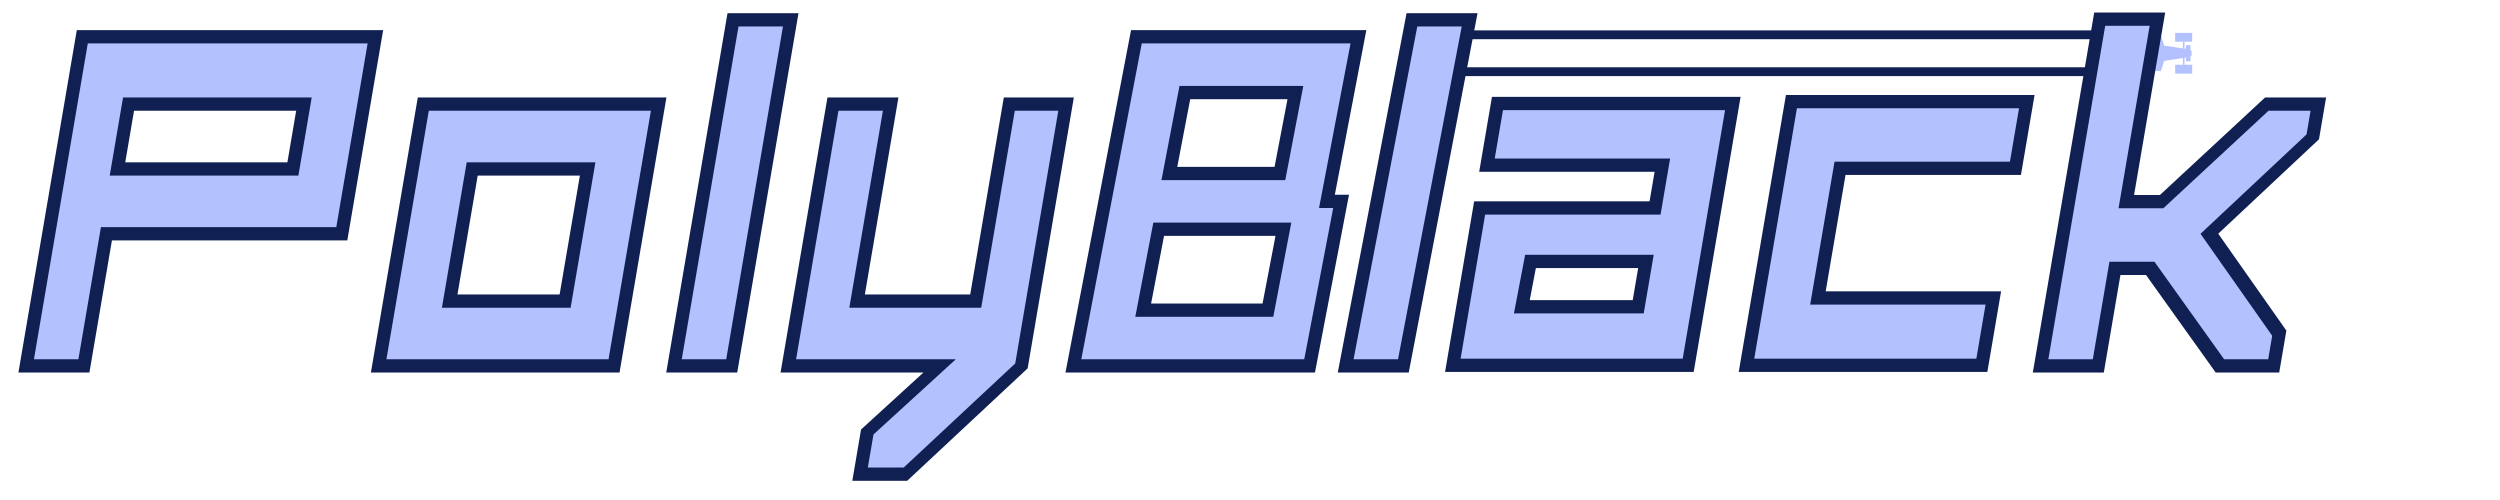
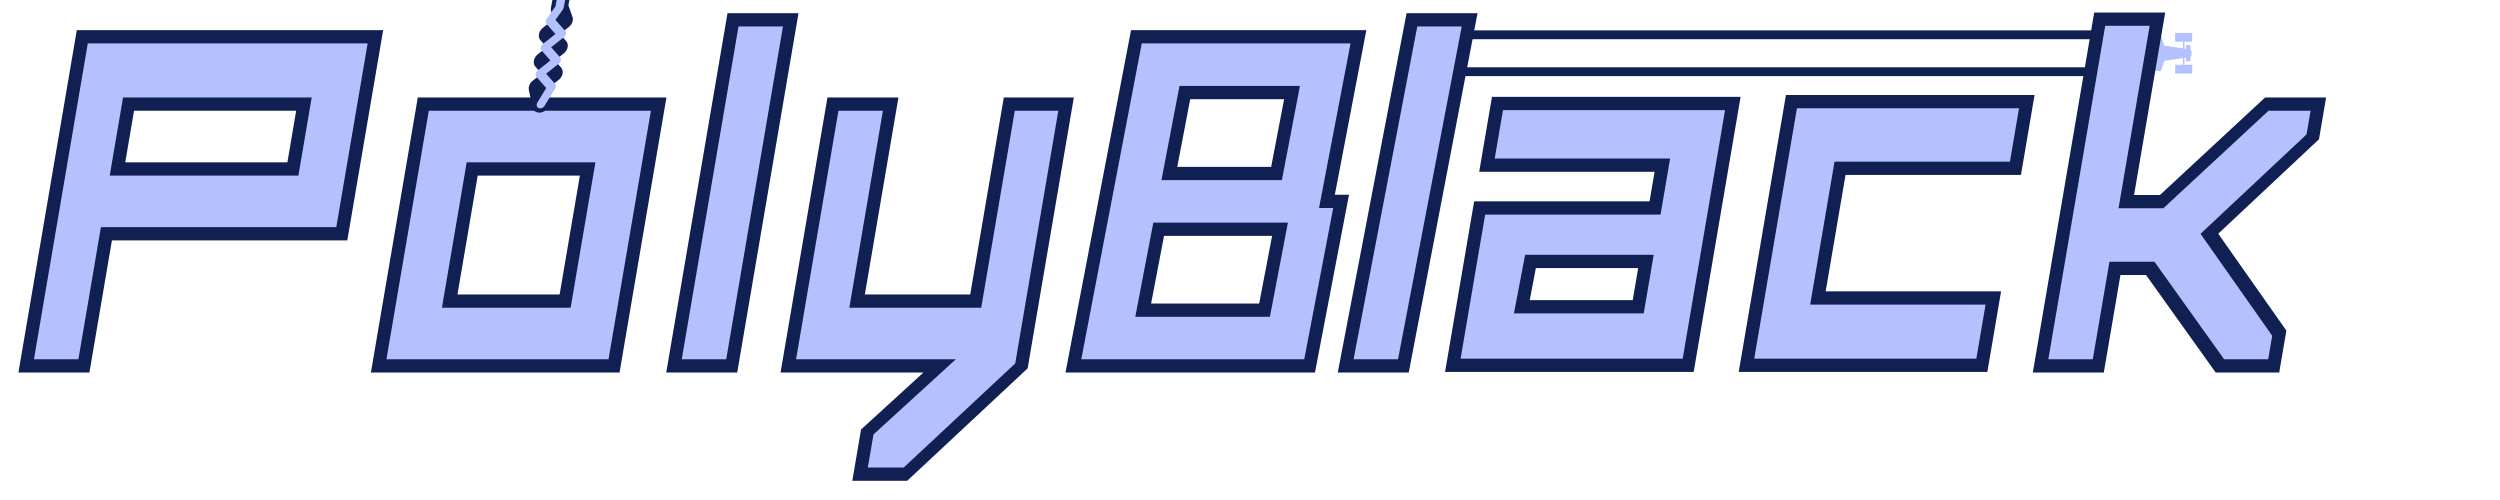
<svg xmlns="http://www.w3.org/2000/svg" width="1000" height="200" viewBox="0 0 264.583 52.917" version="1.1" id="svg5" xml:space="preserve">
  <defs id="defs2" />
  <g id="layer1">
    <g aria-label="PolyBlack" id="text382" style="font-size:59.213px;font-family:Impact;-inkscape-font-specification:Impact;fill:#28346a;stroke:#212b58;stroke-width:1.323">
      <g id="g5117">
        <g id="g5128" transform="matrix(1,0,-0.1914652,1,7.83031,0)">
          <rect style="fill:#112052;fill-opacity:1;stroke:none;stroke-width:0.371;stroke-dasharray:none;stroke-opacity:1" width="72.351" height="0.952" x="143.269" y="3.273" transform="matrix(1,0,0.1880493,0.9821596,0,0)" />
          <rect style="fill:#112052;fill-opacity:1;stroke:none;stroke-width:0.372;stroke-dasharray:none;stroke-opacity:1" width="72.939" height="0.952" x="142.615" y="7.249" transform="matrix(1,0,0.1880493,0.9821596,0,0)" />
          <g id="g872" transform="matrix(0.07480357,0,0.01424868,0.07441914,212.3713,-1.984747)" style="fill:#b3c1ff;fill-opacity:1">
            <rect y="122.351" x="24.19" height="12.568" width="24.072" style="opacity:1;fill:#b3c1ff;fill-opacity:1;stroke:none;stroke-width:10;stroke-linecap:square;stroke-linejoin:bevel;stroke-miterlimit:4;stroke-dasharray:none;stroke-opacity:1;paint-order:stroke fill markers" />
            <rect y="118.765" x="128.671" height="12.568" width="24.072" style="opacity:1;fill:#b3c1ff;fill-opacity:1;stroke:none;stroke-width:10;stroke-linecap:square;stroke-linejoin:bevel;stroke-miterlimit:4;stroke-dasharray:none;stroke-opacity:1;paint-order:stroke fill markers" />
            <path d="m 20.939,104.171 h -2.297 v 2.408 h 2.305 v 6.765 h 5.22 v 7.365 h 6.469 v -7.276 h 2.303 v 8.977 h 2.386 v -8.989 h 10.371 l 11.221,11.623 49.515,2.835 4.748,-14.623 26.468,-4.047 v 9.689 h 2.238 v -10.023 l 2.051,-0.309 v 5.233 h 6.451 v -7.438 l 1.528,-0.551 2.3e-4,-6.842 -1.528,-0.551 v -7.438 h -6.451 v 5.233 l -2.051,-0.309 V 85.881 h -2.238 v 9.689 l -26.468,-4.047 -4.748,-14.623 -49.515,2.835 -11.221,11.623 H 37.325 v -8.989 h -2.386 v 8.977 H 32.636 V 84.07 H 26.168 v 7.365 h -5.22 v 6.765 h -2.305 v 2.408 h 2.297 z" style="fill:#b3c1ff;fill-opacity:1;stroke:none;stroke-width:0.265px;stroke-linecap:butt;stroke-linejoin:miter;stroke-opacity:1" />
            <rect transform="scale(1,-1)" y="-82.428" x="24.155" height="12.568" width="24.072" style="opacity:1;fill:#b3c1ff;fill-opacity:1;stroke:none;stroke-width:10;stroke-linecap:square;stroke-linejoin:bevel;stroke-miterlimit:4;stroke-dasharray:none;stroke-opacity:1;paint-order:stroke fill markers" />
            <rect transform="scale(1,-1)" y="-86.015" x="128.636" height="12.568" width="24.072" style="opacity:1;fill:#b3c1ff;fill-opacity:1;stroke:none;stroke-width:10;stroke-linecap:square;stroke-linejoin:bevel;stroke-miterlimit:4;stroke-dasharray:none;stroke-opacity:1;paint-order:stroke fill markers" />
          </g>
-           <path id="path4993" style="font-family:'FORCED SQUARE';-inkscape-font-specification:'FORCED SQUARE';fill:#b3c1ff;fill-opacity:1;fill-rule:evenodd;stroke:#112052;stroke-width:1.404;stroke-dasharray:none;stroke-opacity:1" d="                M 1.624,3.894 2.354,38.725 H 8.463 L 8.169,24.739 H 33.079 L 32.643,3.894 Z                M 7.882,11.02 H 26.446 L 26.59,17.88 H 8.026 Z                M 70.147,2.096 L 70.915,38.725 H 77.024 L 76.256,2.096 Z                M 39.078,11.02 L 39.659,38.725 H 64.569 L 63.988,11.02 Z                M 45.568,17.88 H 57.786 L 58.079,31.866 H 45.862 Z                M 82.433,11.02 L 83.014,38.725 H 99.027 L 92.708,45.718 L 92.802,50.18 H 97.606 L 107.686,38.725 107.106,11.02 H 101.097 L 101.534,31.866 H 88.979 L 88.542,11.02 Z                 M 113.184,3.894 H 136.684 V 21.309 H 138.184 V 38.725 H 113.184 Z                M 119.442,9.794 V 18.36 H 131.142 V 9.794 Z                M 119.442,24.259 V 32.825 H 132.642 V 24.259 Z                 M 142,2.096 V 38.725 H 148.108 V 2.096 Z                 M 152.749,10.953 L 152.886,17.479 H 171.449 L 171.544,22.008 H 152.981 L 153.329,38.658 H 178.239 L 177.658,10.953 Z                M 159.446,27.67 H 171.663 L 171.764,32.465 H 159.446 Z                 M 183.823,10.754 L 184.408,38.659 H 209.317 L 209.168,31.533 H 190.604 L 190.317,17.813 H 208.881 L 208.732,10.754 Z                 M 214.777,2.029 L 215.546,38.725 H 221.655 L 221.439,28.402 H 225.175 L 234.525,38.725 H 240.219 L 240.146,35.261 L 230.733,24.739 L 239.711,14.483 L 239.638,11.02 H 234.182 L 225.027,21.342 H 221.29 L 220.886,2.029 Z              " />
+           <path id="path4993" style="font-family:'FORCED SQUARE';-inkscape-font-specification:'FORCED SQUARE';fill:#b3c1ff;fill-opacity:1;fill-rule:evenodd;stroke:#112052;stroke-width:1.404;stroke-dasharray:none;stroke-opacity:1" d="                M 1.624,3.894 2.354,38.725 H 8.463 L 8.169,24.739 H 33.079 L 32.643,3.894 Z                M 7.882,11.02 H 26.446 L 26.59,17.88 H 8.026 Z                M 70.147,2.096 L 70.915,38.725 H 77.024 L 76.256,2.096 Z                M 39.078,11.02 L 39.659,38.725 H 64.569 L 63.988,11.02 Z                M 45.568,17.88 H 57.786 L 58.079,31.866 H 45.862 Z                M 82.433,11.02 L 83.014,38.725 H 99.027 L 92.708,45.718 L 92.802,50.18 H 97.606 L 107.686,38.725 107.106,11.02 H 101.097 L 101.534,31.866 H 88.979 L 88.542,11.02 Z                 M 113.184,3.894 H 136.684 V 21.309 H 138.184 V 38.725 H 113.184 Z                M 119.442,9.794 V 18.36 H 130.784 V 9.794 Z                M 119.442,24.259 V 32.825 H 132.284 V 24.259 Z                 M 142,2.096 V 38.725 H 148.108 V 2.096 Z                 M 152.749,10.953 L 152.886,17.479 H 171.449 L 171.544,22.008 H 152.981 L 153.329,38.658 H 178.239 L 177.658,10.953 Z                M 159.446,27.67 H 171.663 L 171.764,32.465 H 159.446 Z                 M 183.823,10.754 L 184.408,38.659 H 209.317 L 209.168,31.533 H 190.604 L 190.317,17.813 H 208.881 L 208.732,10.754 Z                 M 214.777,2.029 L 215.546,38.725 H 221.655 L 221.439,28.402 H 225.175 L 234.525,38.725 H 240.219 L 240.146,35.261 L 230.733,24.739 L 239.711,14.483 L 239.638,11.02 H 234.182 L 225.027,21.342 H 221.29 L 220.886,2.029 Z              " />
+           <path d="M 51.533,11.020                 L 50.8,9.2 L 52.3,7.8 L 50.8,6.4 L 52.3,5.0 L 50.8,3.6 L 52.3,2.2 L 51.533,0.8 L 51.533,0" style="fill:none;stroke:#112052;stroke-width:1.8;stroke-linecap:round;stroke-linejoin:round;stroke-opacity:1" />
+           <path d="M 51.533,11.020                 L 52.3,9.2 L 50.8,7.8 L 52.3,6.4 L 50.8,5.0 L 52.3,3.6 L 50.8,2.2 L 51.533,0.8 L 51.533,0" style="fill:none;stroke:#b3c1ff;stroke-width:0.9;stroke-linecap:round;stroke-linejoin:round;stroke-opacity:1" />
        </g>
      </g>
    </g>
  </g>
</svg>
